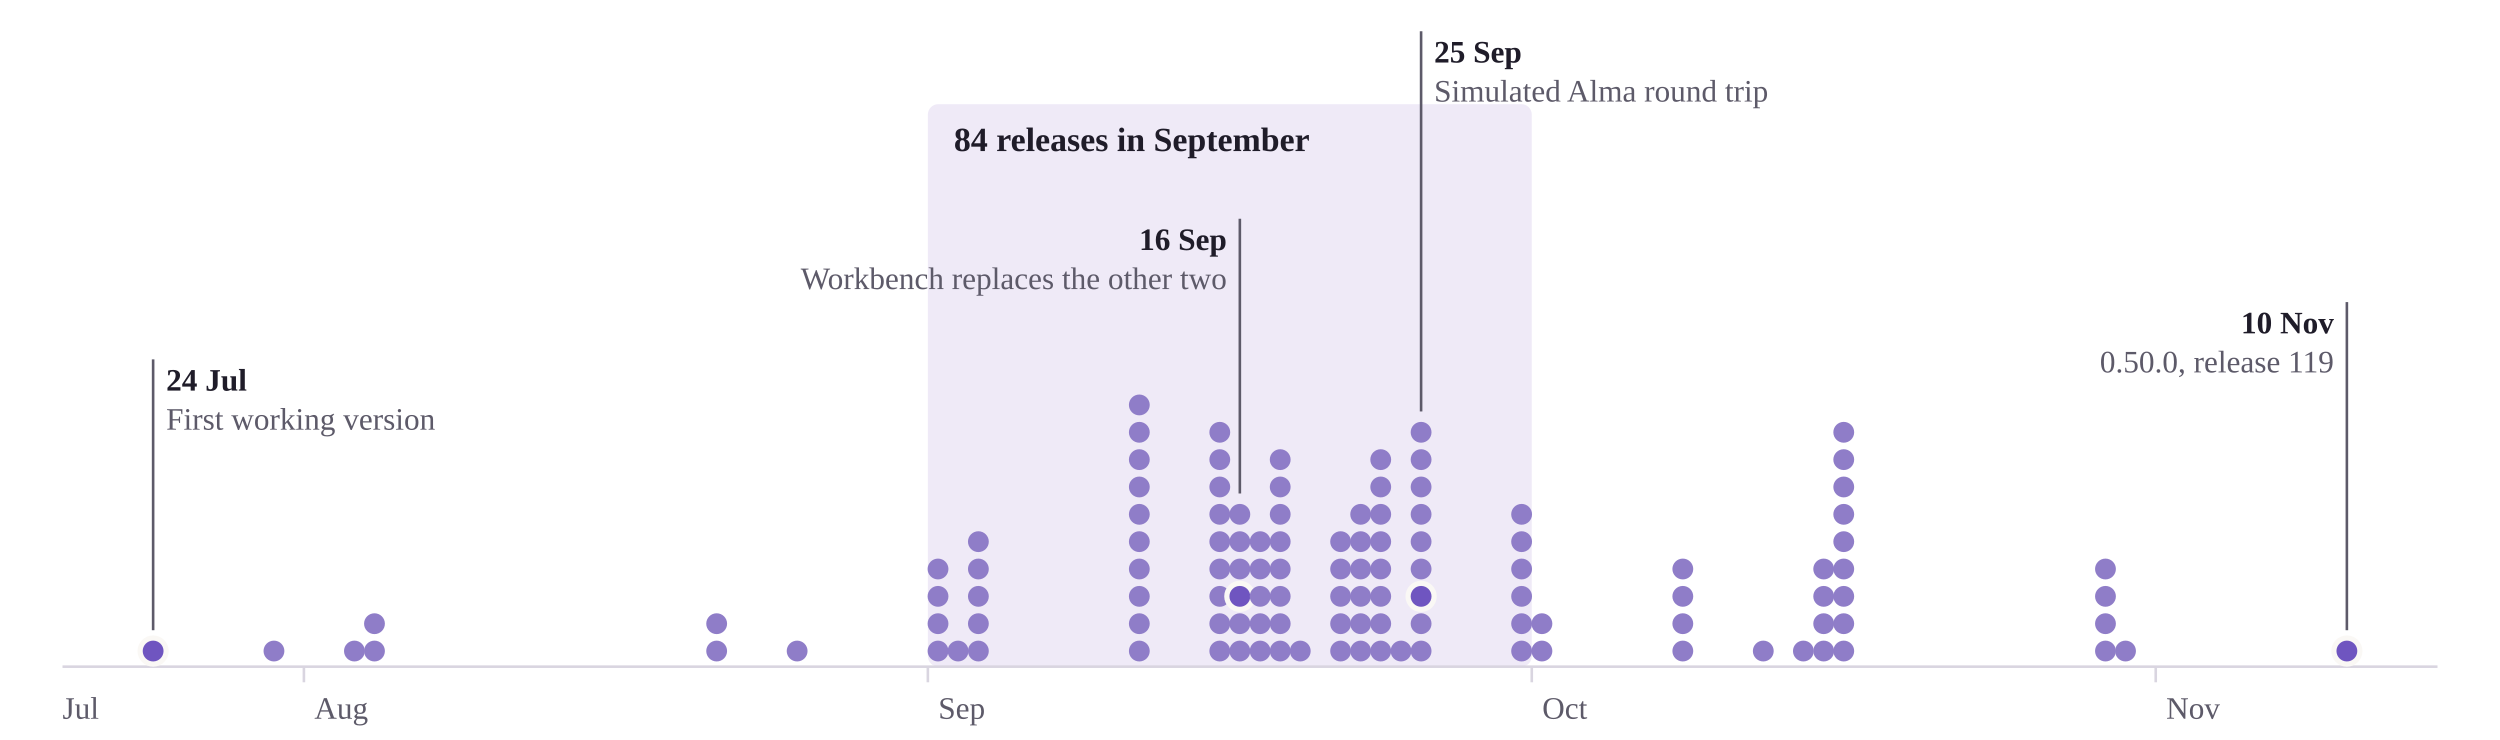
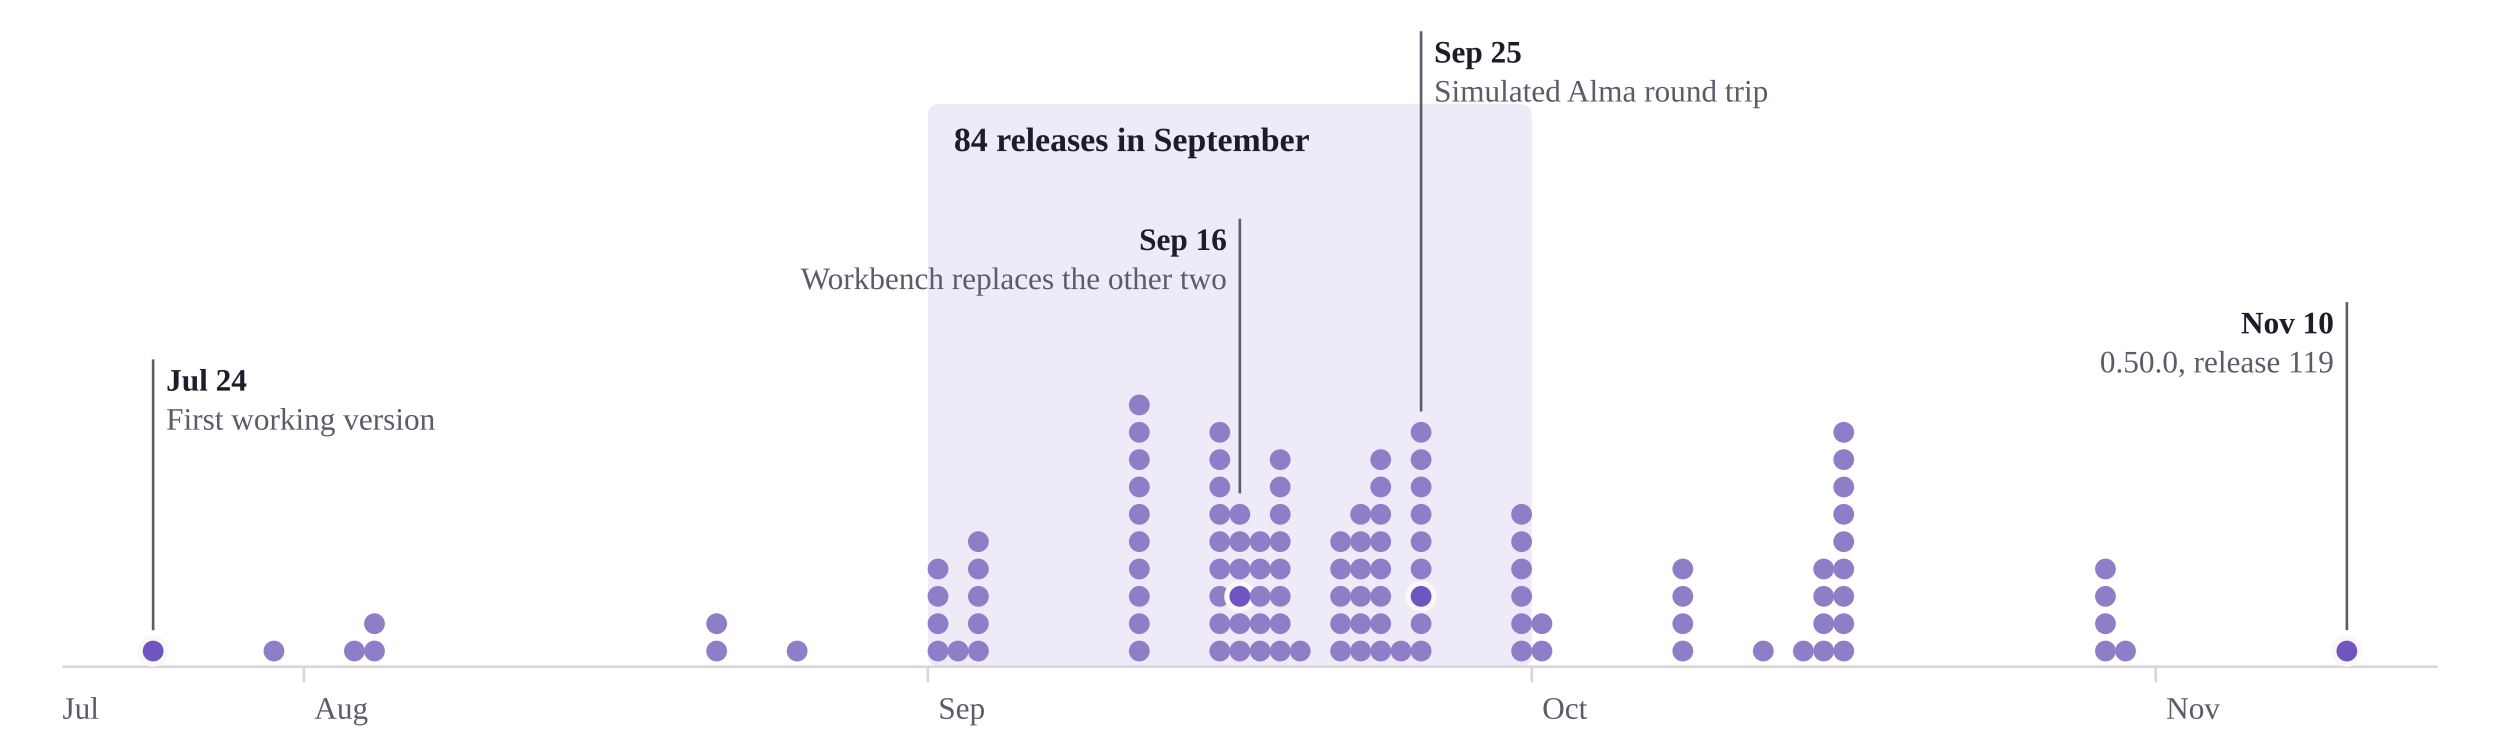
<svg xmlns="http://www.w3.org/2000/svg" class="fig" viewBox="0 0 960 284" role="img" aria-labelledby="fig-releases-wide-t fig-releases-wide-d">
  <style>.fig text{font-family:var(--fig-sans,"Inter",system-ui,sans-serif);fill:var(--fig-ink,#1f1c29)}
.fig .mono{font-family:var(--fig-mono,ui-monospace,"SFMono-Regular",Menlo,Consolas,monospace)}
.fig .muted{fill:var(--fig-muted,#5d5a69)}
.fig .strong{font-weight:600}
.fig .rule{stroke:var(--fig-line,#d9d5e0);stroke-width:1;fill:none}
.fig .leader{stroke:var(--fig-muted,#5d5a69);stroke-width:1;fill:none}
.fig .band{fill:var(--fig-band,#efeaf7)}
.fig .chip{fill:none;stroke:var(--fig-line,#d9d5e0);stroke-width:1}
.fig .sf-a-stroke{stroke:var(--fig-sf-a,#6f55c0);stroke-width:2.5}
.fig .sf-b-stroke{stroke:var(--fig-sf-b,#d9592a);stroke-width:2.5}
.fig .sf-i-stroke{stroke:var(--fig-sf-i,#138a60);stroke-width:2.5}
.fig .sf-j-stroke{stroke:var(--fig-sf-j,#b07a00);stroke-width:2.5}
.fig .dot{fill:var(--fig-dot,#8f7dc8)}
.fig .dot-key{fill:var(--fig-accent,#6f55c0);stroke:var(--fig-surface,#faf8f5);stroke-width:2}
.fig .hit{fill:transparent}
.fig .hit:hover{fill:var(--fig-line,#d9d5e0);fill-opacity:.5}
.fig .seg-clean{fill:var(--fig-grey-1,#8e8a99)}
.fig .seg-warned{fill:var(--fig-accent-soft,#c4b6ea)}
.fig .seg-lost{fill:var(--fig-accent,#6f55c0)}
.fig .seg-none{fill:var(--fig-grey-2,#d3d0db)}
.fig .on-accent{fill:var(--fig-on-accent,#fff)}
.fig .sf-a{fill:var(--fig-sf-a,#6f55c0)}
.fig .sf-b{fill:var(--fig-sf-b,#d9592a)}
.fig .sf-i{fill:var(--fig-sf-i,#138a60)}
.fig .sf-j{fill:var(--fig-sf-j,#b07a00)}
.fig .arrow{stroke:var(--fig-muted,#5d5a69);stroke-width:1.5;fill:none}</style>
  <rect class="band" x="356.3" y="40" width="231.9" height="216" rx="4" />
  <text x="366.3" y="58.0" font-size="13" class="strong">84 releases in September</text>
  <line class="rule" x1="24" x2="936" y1="256" y2="256" />
  <text x="24.0" y="276.0" font-size="12" class="muted">Jul</text>
  <line class="rule" x1="116.7" x2="116.7" y1="256" y2="262" />
  <text x="120.7" y="276.0" font-size="12" class="muted">Aug</text>
  <line class="rule" x1="356.3" x2="356.3" y1="256" y2="262" />
  <text x="360.3" y="276.0" font-size="12" class="muted">Sep</text>
  <line class="rule" x1="588.2" x2="588.2" y1="256" y2="262" />
  <text x="592.2" y="276.0" font-size="12" class="muted">Oct</text>
  <line class="rule" x1="827.8" x2="827.8" y1="256" y2="262" />
  <text x="831.8" y="276.0" font-size="12" class="muted">Nov</text>
  <circle class="dot-key" cx="58.8" cy="250.0" r="5" />
  <rect class="hit" x="54.9" y="243.0" width="7.7" height="14.0" />
  <circle class="dot" cx="105.2" cy="250.0" r="4" />
  <rect class="hit" x="101.3" y="243.0" width="7.7" height="14.0" />
  <circle class="dot" cx="136.1" cy="250.0" r="4" />
  <rect class="hit" x="132.2" y="243.0" width="7.7" height="14.0" />
  <circle class="dot" cx="143.8" cy="250.0" r="4" />
  <circle class="dot" cx="143.8" cy="239.5" r="4" />
  <rect class="hit" x="139.9" y="232.5" width="7.7" height="24.5" />
  <circle class="dot" cx="275.2" cy="250.0" r="4" />
  <circle class="dot" cx="275.2" cy="239.5" r="4" />
  <rect class="hit" x="271.3" y="232.5" width="7.7" height="24.5" />
  <circle class="dot" cx="306.1" cy="250.0" r="4" />
  <rect class="hit" x="302.2" y="243.0" width="7.7" height="14.0" />
  <circle class="dot" cx="360.2" cy="250.0" r="4" />
  <circle class="dot" cx="360.2" cy="239.5" r="4" />
  <circle class="dot" cx="360.2" cy="229.0" r="4" />
  <circle class="dot" cx="360.2" cy="218.5" r="4" />
  <rect class="hit" x="356.3" y="211.5" width="7.7" height="45.5" />
  <circle class="dot" cx="367.9" cy="250.0" r="4" />
  <rect class="hit" x="364.1" y="243.0" width="7.7" height="14.0" />
  <circle class="dot" cx="375.7" cy="250.0" r="4" />
  <circle class="dot" cx="375.7" cy="239.5" r="4" />
  <circle class="dot" cx="375.7" cy="229.0" r="4" />
  <circle class="dot" cx="375.7" cy="218.5" r="4" />
  <circle class="dot" cx="375.7" cy="208.0" r="4" />
  <rect class="hit" x="371.8" y="201.0" width="7.7" height="56.0" />
  <circle class="dot" cx="437.5" cy="250.0" r="4" />
  <circle class="dot" cx="437.5" cy="239.5" r="4" />
  <circle class="dot" cx="437.5" cy="229.0" r="4" />
  <circle class="dot" cx="437.5" cy="218.5" r="4" />
  <circle class="dot" cx="437.5" cy="208.0" r="4" />
  <circle class="dot" cx="437.5" cy="197.5" r="4" />
  <circle class="dot" cx="437.5" cy="187.0" r="4" />
  <circle class="dot" cx="437.5" cy="176.5" r="4" />
  <circle class="dot" cx="437.5" cy="166.0" r="4" />
  <circle class="dot" cx="437.5" cy="155.5" r="4" />
  <rect class="hit" x="433.6" y="148.5" width="7.7" height="108.5" />
  <circle class="dot" cx="468.4" cy="250.0" r="4" />
  <circle class="dot" cx="468.4" cy="239.5" r="4" />
  <circle class="dot" cx="468.4" cy="229.0" r="4" />
  <circle class="dot" cx="468.4" cy="218.5" r="4" />
  <circle class="dot" cx="468.4" cy="208.0" r="4" />
  <circle class="dot" cx="468.4" cy="197.5" r="4" />
  <circle class="dot" cx="468.4" cy="187.0" r="4" />
  <circle class="dot" cx="468.4" cy="176.5" r="4" />
  <circle class="dot" cx="468.4" cy="166.0" r="4" />
  <rect class="hit" x="464.5" y="159.0" width="7.7" height="98.0" />
  <circle class="dot" cx="476.1" cy="250.0" r="4" />
  <circle class="dot" cx="476.1" cy="239.5" r="4" />
  <circle class="dot-key" cx="476.1" cy="229.0" r="5" />
  <circle class="dot" cx="476.1" cy="218.5" r="4" />
  <circle class="dot" cx="476.1" cy="208.0" r="4" />
  <circle class="dot" cx="476.1" cy="197.5" r="4" />
  <rect class="hit" x="472.3" y="190.5" width="7.7" height="66.5" />
  <circle class="dot" cx="483.9" cy="250.0" r="4" />
  <circle class="dot" cx="483.9" cy="239.5" r="4" />
  <circle class="dot" cx="483.9" cy="229.0" r="4" />
  <circle class="dot" cx="483.9" cy="218.5" r="4" />
  <circle class="dot" cx="483.9" cy="208.0" r="4" />
  <rect class="hit" x="480.0" y="201.0" width="7.7" height="56.0" />
  <circle class="dot" cx="491.6" cy="250.0" r="4" />
  <circle class="dot" cx="491.6" cy="239.5" r="4" />
  <circle class="dot" cx="491.6" cy="229.0" r="4" />
  <circle class="dot" cx="491.6" cy="218.5" r="4" />
  <circle class="dot" cx="491.6" cy="208.0" r="4" />
  <circle class="dot" cx="491.6" cy="197.5" r="4" />
  <circle class="dot" cx="491.6" cy="187.0" r="4" />
  <circle class="dot" cx="491.6" cy="176.5" r="4" />
  <rect class="hit" x="487.7" y="169.5" width="7.7" height="87.5" />
  <circle class="dot" cx="499.3" cy="250.0" r="4" />
  <rect class="hit" x="495.5" y="243.0" width="7.7" height="14.0" />
  <circle class="dot" cx="514.8" cy="250.0" r="4" />
  <circle class="dot" cx="514.8" cy="239.5" r="4" />
  <circle class="dot" cx="514.8" cy="229.0" r="4" />
  <circle class="dot" cx="514.8" cy="218.5" r="4" />
  <circle class="dot" cx="514.8" cy="208.0" r="4" />
  <rect class="hit" x="510.9" y="201.0" width="7.7" height="56.0" />
  <circle class="dot" cx="522.5" cy="250.0" r="4" />
  <circle class="dot" cx="522.5" cy="239.5" r="4" />
  <circle class="dot" cx="522.5" cy="229.0" r="4" />
  <circle class="dot" cx="522.5" cy="218.5" r="4" />
  <circle class="dot" cx="522.5" cy="208.0" r="4" />
  <circle class="dot" cx="522.5" cy="197.5" r="4" />
  <rect class="hit" x="518.6" y="190.5" width="7.7" height="66.5" />
  <circle class="dot" cx="530.2" cy="250.0" r="4" />
  <circle class="dot" cx="530.2" cy="239.5" r="4" />
  <circle class="dot" cx="530.2" cy="229.0" r="4" />
  <circle class="dot" cx="530.2" cy="218.5" r="4" />
  <circle class="dot" cx="530.2" cy="208.0" r="4" />
  <circle class="dot" cx="530.2" cy="197.5" r="4" />
  <circle class="dot" cx="530.2" cy="187.0" r="4" />
  <circle class="dot" cx="530.2" cy="176.5" r="4" />
  <rect class="hit" x="526.4" y="169.5" width="7.7" height="87.5" />
  <circle class="dot" cx="538.0" cy="250.0" r="4" />
  <rect class="hit" x="534.1" y="243.0" width="7.7" height="14.0" />
  <circle class="dot" cx="545.7" cy="250.0" r="4" />
  <circle class="dot" cx="545.7" cy="239.5" r="4" />
  <circle class="dot-key" cx="545.7" cy="229.0" r="5" />
  <circle class="dot" cx="545.7" cy="218.5" r="4" />
  <circle class="dot" cx="545.7" cy="208.0" r="4" />
  <circle class="dot" cx="545.7" cy="197.5" r="4" />
  <circle class="dot" cx="545.7" cy="187.0" r="4" />
  <circle class="dot" cx="545.7" cy="176.5" r="4" />
  <circle class="dot" cx="545.7" cy="166.0" r="4" />
  <rect class="hit" x="541.8" y="159.0" width="7.7" height="98.0" />
  <circle class="dot" cx="584.3" cy="250.0" r="4" />
  <circle class="dot" cx="584.3" cy="239.5" r="4" />
  <circle class="dot" cx="584.3" cy="229.0" r="4" />
  <circle class="dot" cx="584.3" cy="218.5" r="4" />
  <circle class="dot" cx="584.3" cy="208.0" r="4" />
  <circle class="dot" cx="584.3" cy="197.5" r="4" />
  <rect class="hit" x="580.5" y="190.5" width="7.7" height="66.5" />
  <circle class="dot" cx="592.1" cy="250.0" r="4" />
  <circle class="dot" cx="592.1" cy="239.5" r="4" />
  <rect class="hit" x="588.2" y="232.5" width="7.7" height="24.5" />
  <circle class="dot" cx="646.2" cy="250.0" r="4" />
  <circle class="dot" cx="646.2" cy="239.5" r="4" />
  <circle class="dot" cx="646.2" cy="229.0" r="4" />
  <circle class="dot" cx="646.2" cy="218.5" r="4" />
  <rect class="hit" x="642.3" y="211.5" width="7.7" height="45.5" />
  <circle class="dot" cx="677.1" cy="250.0" r="4" />
  <rect class="hit" x="673.2" y="243.0" width="7.7" height="14.0" />
  <circle class="dot" cx="692.5" cy="250.0" r="4" />
  <rect class="hit" x="688.7" y="243.0" width="7.7" height="14.0" />
  <circle class="dot" cx="700.3" cy="250.0" r="4" />
  <circle class="dot" cx="700.3" cy="239.5" r="4" />
  <circle class="dot" cx="700.3" cy="229.0" r="4" />
  <circle class="dot" cx="700.3" cy="218.5" r="4" />
  <rect class="hit" x="696.4" y="211.5" width="7.7" height="45.5" />
  <circle class="dot" cx="708.0" cy="250.0" r="4" />
  <circle class="dot" cx="708.0" cy="239.5" r="4" />
  <circle class="dot" cx="708.0" cy="229.0" r="4" />
  <circle class="dot" cx="708.0" cy="218.5" r="4" />
  <circle class="dot" cx="708.0" cy="208.0" r="4" />
  <circle class="dot" cx="708.0" cy="197.5" r="4" />
  <circle class="dot" cx="708.0" cy="187.0" r="4" />
  <circle class="dot" cx="708.0" cy="176.5" r="4" />
  <circle class="dot" cx="708.0" cy="166.0" r="4" />
  <rect class="hit" x="704.1" y="159.0" width="7.7" height="98.0" />
  <circle class="dot" cx="808.5" cy="250.0" r="4" />
  <circle class="dot" cx="808.5" cy="239.5" r="4" />
  <circle class="dot" cx="808.5" cy="229.0" r="4" />
  <circle class="dot" cx="808.5" cy="218.5" r="4" />
  <rect class="hit" x="804.6" y="211.5" width="7.7" height="45.5" />
  <circle class="dot" cx="816.2" cy="250.0" r="4" />
  <rect class="hit" x="812.3" y="243.0" width="7.7" height="14.0" />
  <circle class="dot-key" cx="901.2" cy="250.0" r="5" />
  <rect class="hit" x="897.4" y="243.0" width="7.7" height="14.0" />
  <line class="leader" x1="58.8" x2="58.8" y1="138" y2="242.0" />
-   <text x="63.8" y="150.0" font-size="12" class="strong">24 Jul</text>
+   <text x="63.8" y="150.0" font-size="12" class="strong">Jul 24</text>
  <text x="63.8" y="165.0" font-size="12" class="muted">First working version</text>
  <line class="leader" x1="476.1" x2="476.1" y1="84" y2="189.5" />
-   <text x="471.1" y="96.0" font-size="12" text-anchor="end" class="strong">16 Sep</text>
+   <text x="471.1" y="96.0" font-size="12" text-anchor="end" class="strong">Sep 16</text>
  <text x="471.1" y="111.0" font-size="12" text-anchor="end" class="muted">Workbench replaces the other two</text>
  <line class="leader" x1="545.7" x2="545.7" y1="12" y2="158.0" />
-   <text x="550.7" y="24.0" font-size="12" class="strong">25 Sep</text>
+   <text x="550.7" y="24.0" font-size="12" class="strong">Sep 25</text>
  <text x="550.7" y="39.0" font-size="12" class="muted">Simulated Alma round trip</text>
  <line class="leader" x1="901.2" x2="901.2" y1="116" y2="242.0" />
-   <text x="896.2" y="128.0" font-size="12" text-anchor="end" class="strong">10 Nov</text>
+   <text x="896.2" y="128.0" font-size="12" text-anchor="end" class="strong">Nov 10</text>
  <text x="896.2" y="143.0" font-size="12" text-anchor="end" class="muted">0.50.0, release 119</text>
</svg>
